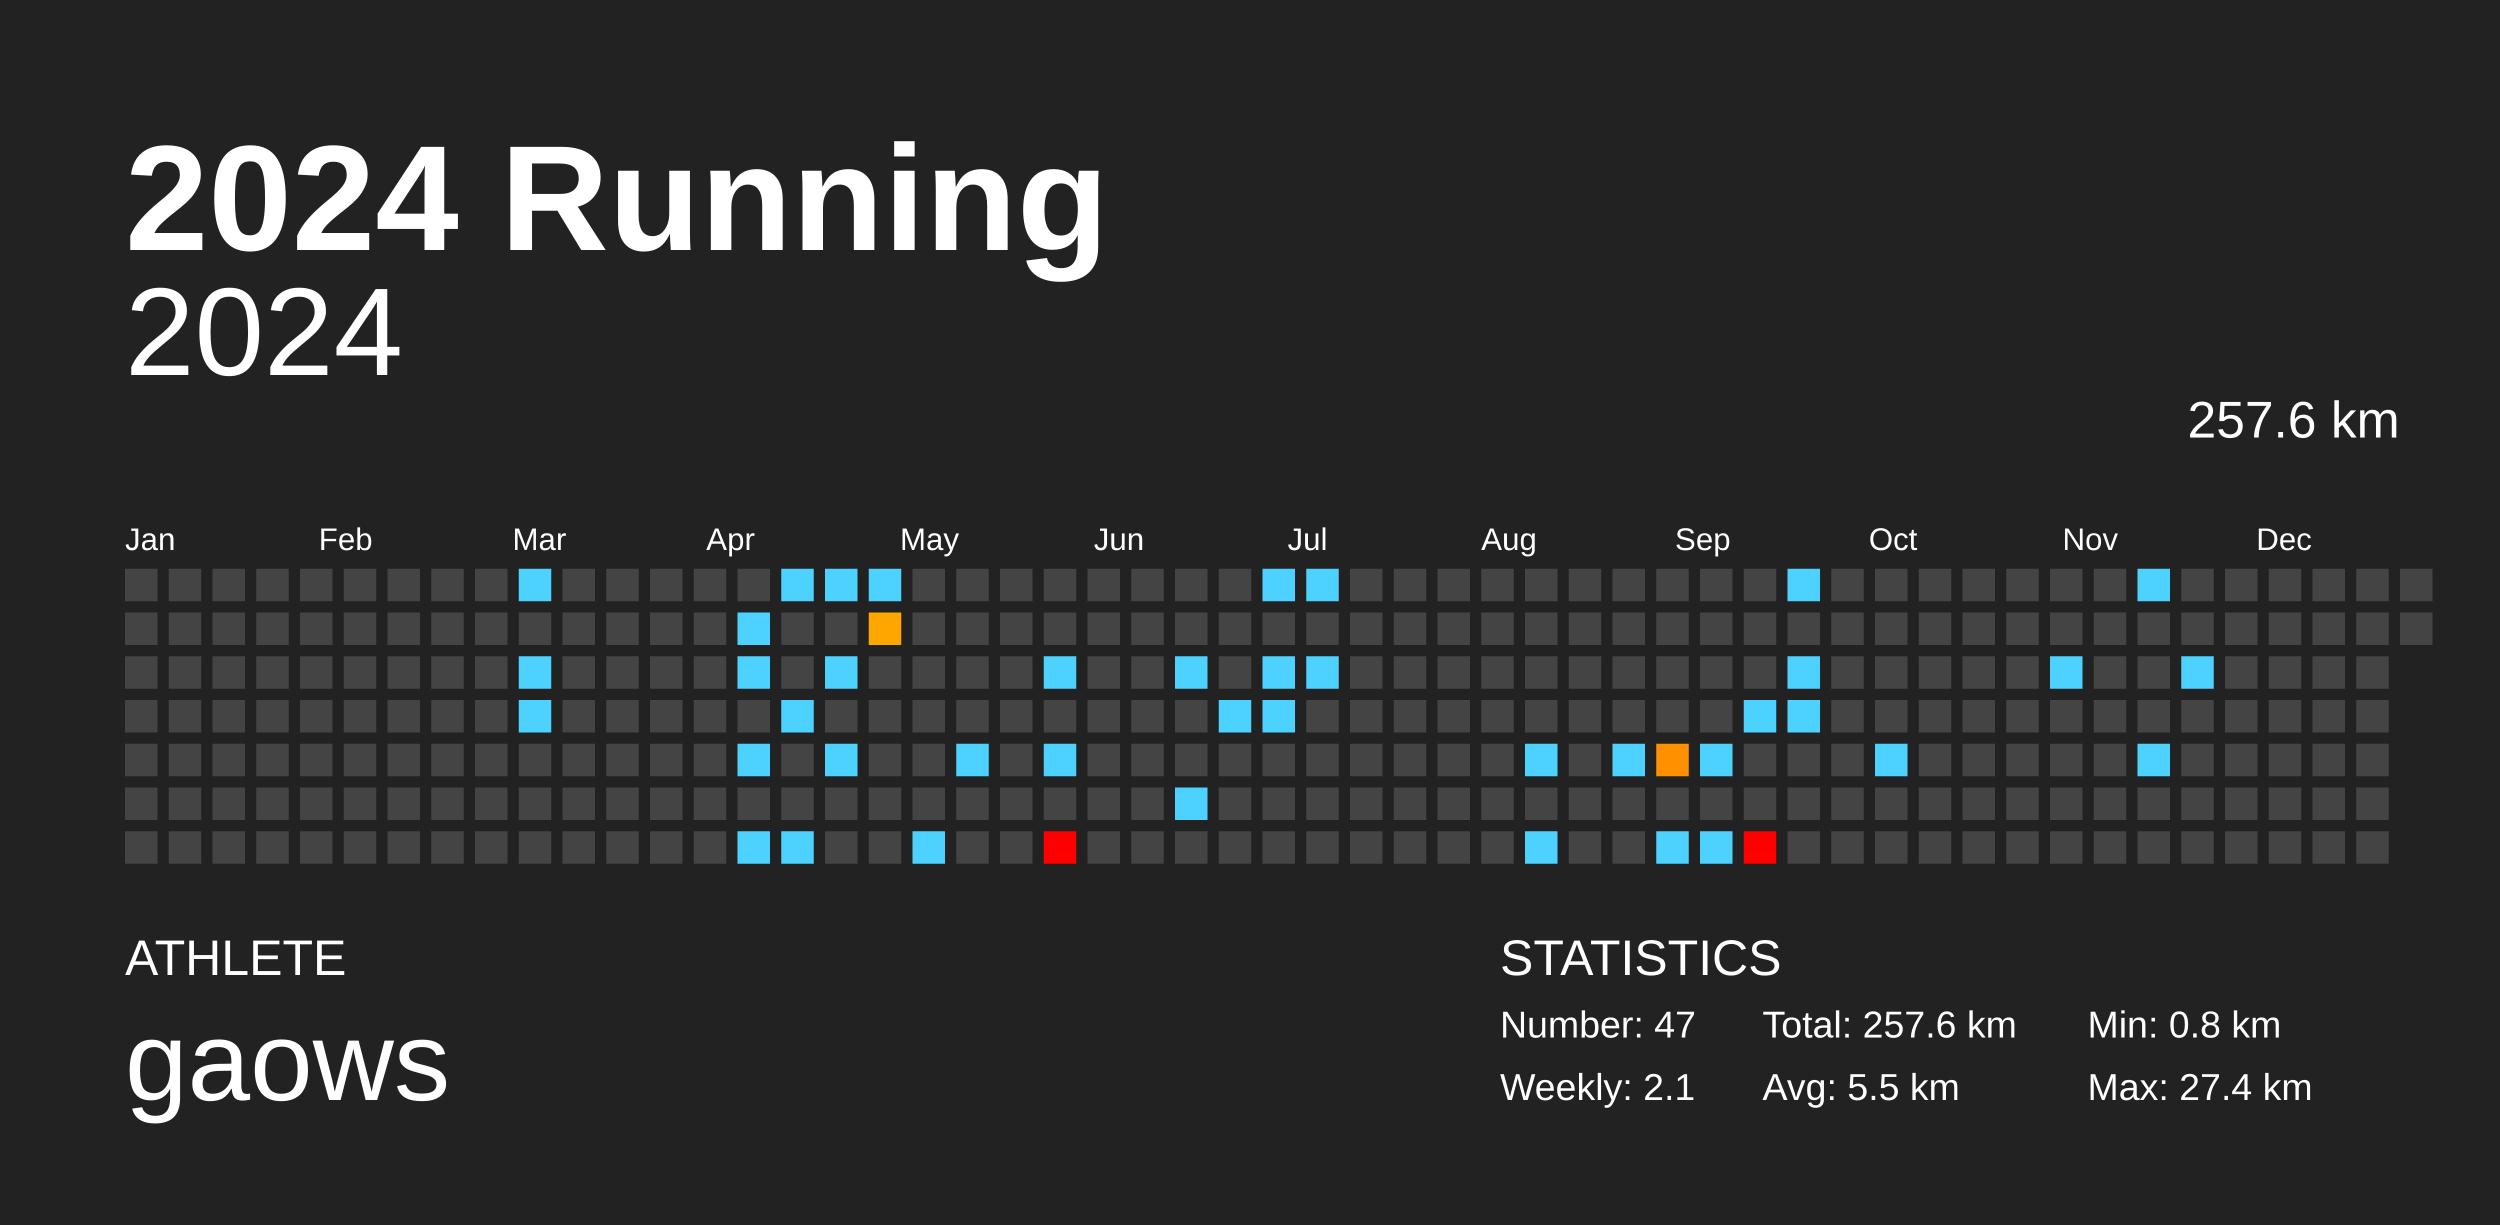
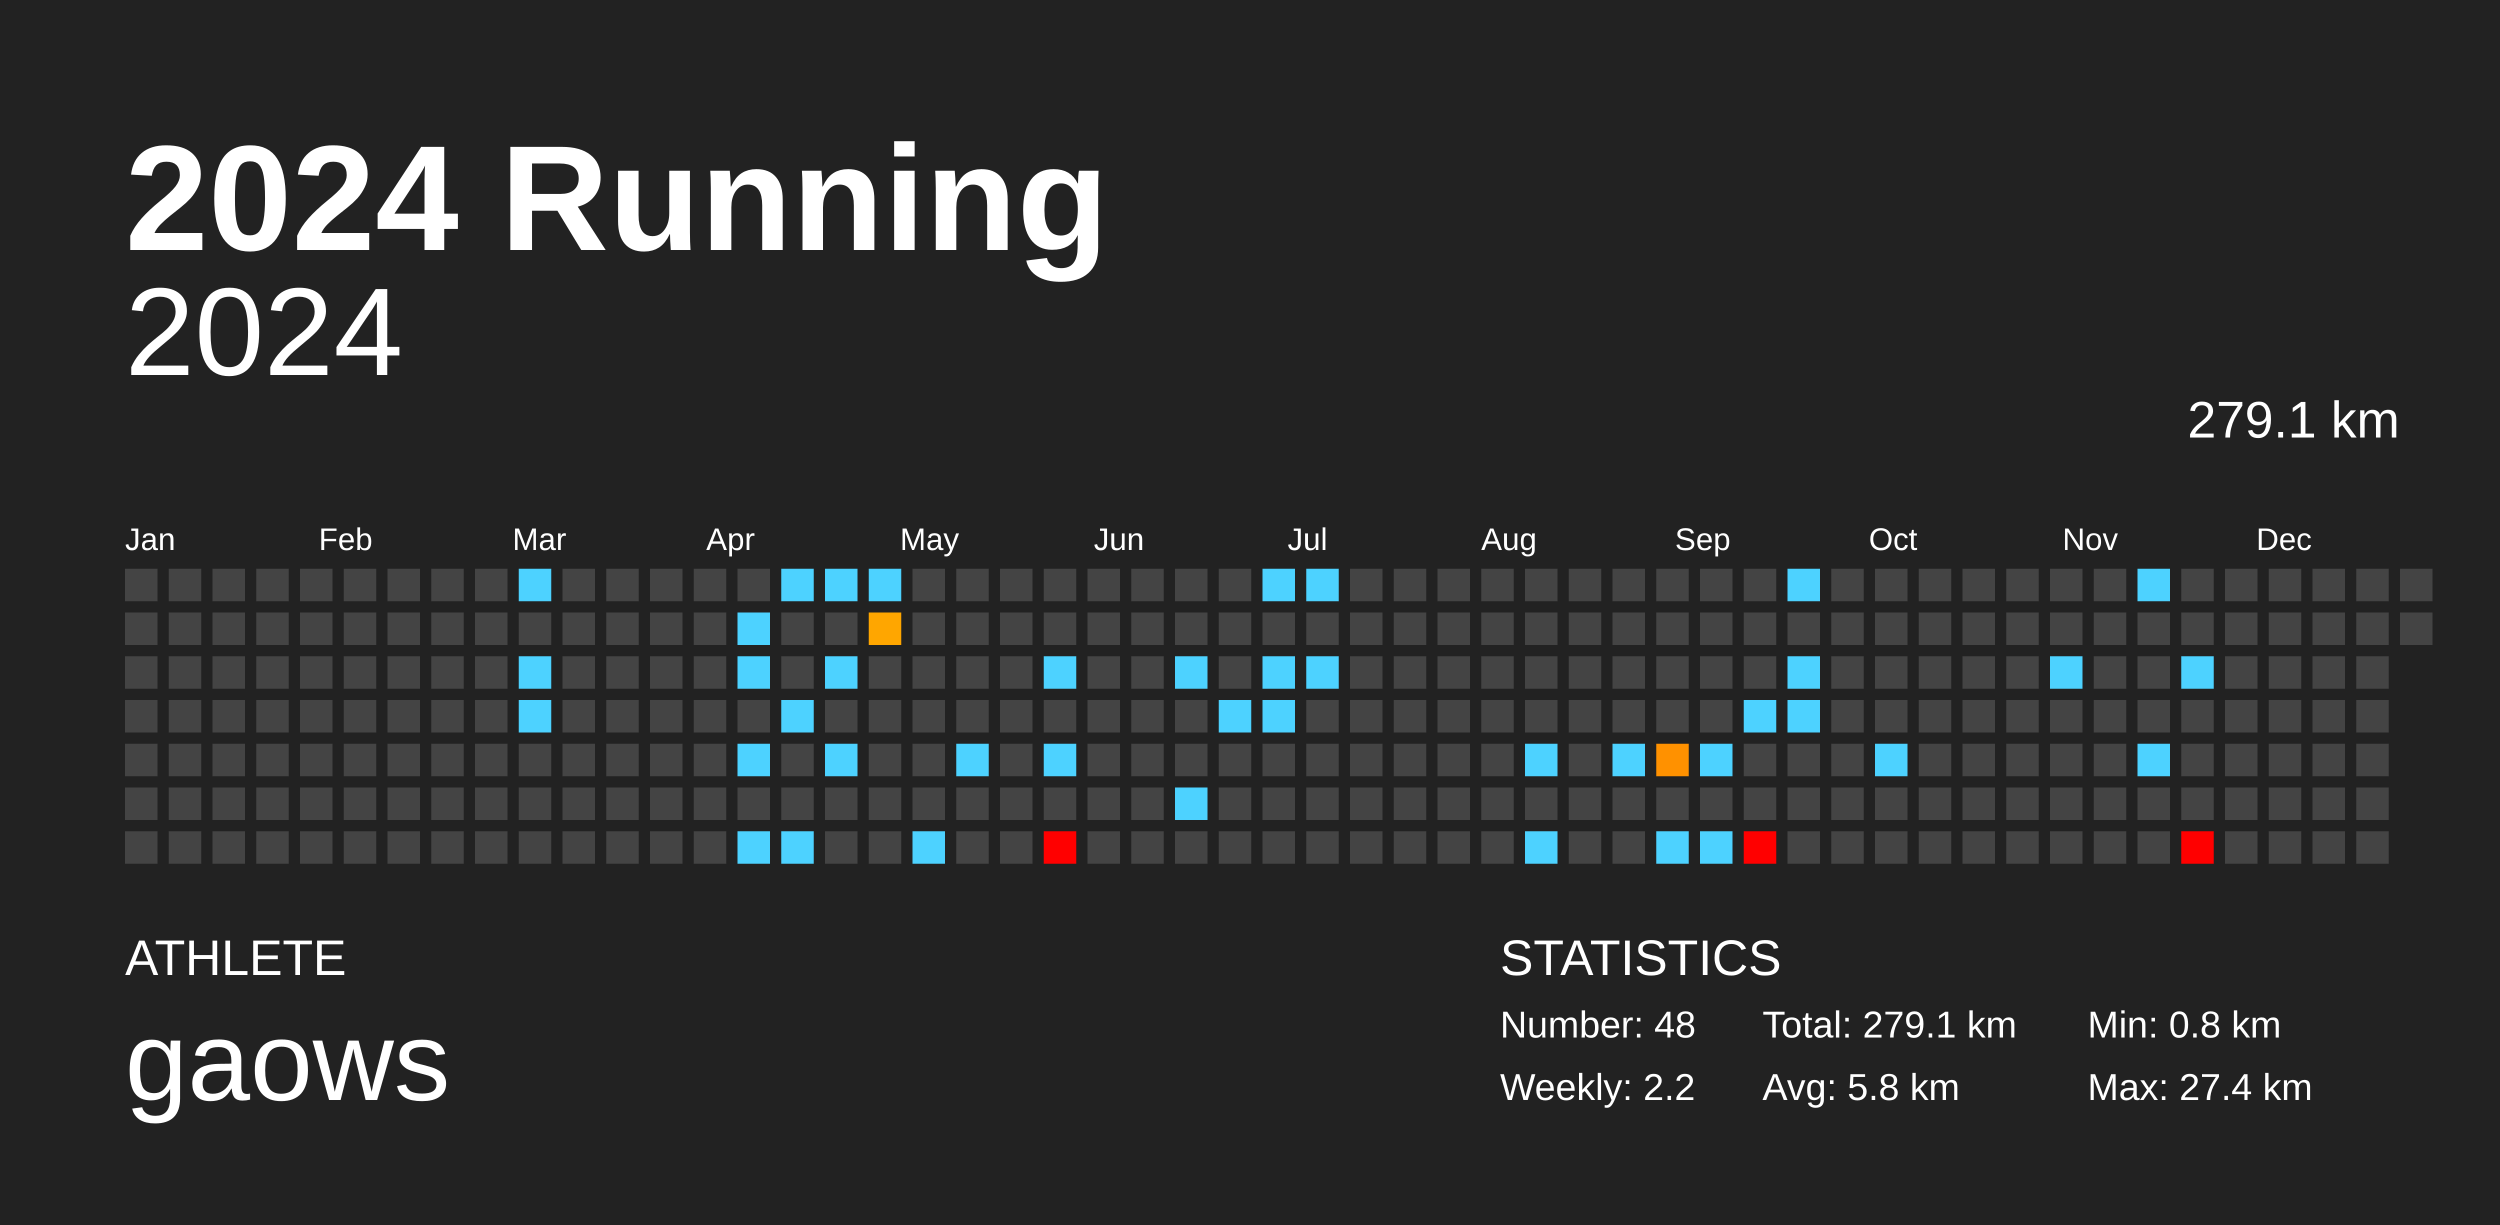
<svg xmlns="http://www.w3.org/2000/svg" baseProfile="full" height="98mm" version="1.1" viewBox="0,0,200,98" width="200mm">
  <defs />
  <rect fill="#222222" height="98" width="200" x="0" y="0" />
  <text fill="#FFFFFF" style="font-size:12px; font-family:Arial; font-weight:bold;" x="10" y="20">2024 Running</text>
  <text fill="#FFFFFF" style="font-size:4px; font-family:Arial" x="10" y="78">ATHLETE</text>
  <text fill="#FFFFFF" style="font-size:9px; font-family:Arial" x="10" y="88">gaows</text>
  <text fill="#FFFFFF" style="font-size:4px; font-family:Arial" x="120" y="78">STATISTICS</text>
-   <text fill="#FFFFFF" style="font-size:3px; font-family:Arial" x="120" y="83">Number: 47</text>
-   <text fill="#FFFFFF" style="font-size:3px; font-family:Arial" x="120" y="88">Weekly: 2.1</text>
-   <text fill="#FFFFFF" style="font-size:3px; font-family:Arial" x="141" y="83">Total: 257.6 km</text>
-   <text fill="#FFFFFF" style="font-size:3px; font-family:Arial" x="141" y="88">Avg: 5.5 km</text>
+   <text fill="#FFFFFF" style="font-size:3px; font-family:Arial" x="120" y="83">Number: 48</text>
+   <text fill="#FFFFFF" style="font-size:3px; font-family:Arial" x="120" y="88">Weekly: 2.2</text>
+   <text fill="#FFFFFF" style="font-size:3px; font-family:Arial" x="141" y="83">Total: 279.1 km</text>
+   <text fill="#FFFFFF" style="font-size:3px; font-family:Arial" x="141" y="88">Avg: 5.8 km</text>
  <text fill="#FFFFFF" style="font-size:3px; font-family:Arial" x="167" y="83">Min: 0.8 km</text>
  <text fill="#FFFFFF" style="font-size:3px; font-family:Arial" x="167" y="88">Max: 27.4 km</text>
  <text alignment-baseline="hanging" fill="#FFFFFF" style="font-size:10.0px; font-family:Arial;" x="10" y="30">2024</text>
-   <text alignment-baseline="hanging" fill="#FFFFFF" style="font-size:4.125px; font-family:Arial;" x="175" y="35">257.6 km</text>
+   <text alignment-baseline="hanging" fill="#FFFFFF" style="font-size:4.125px; font-family:Arial;" x="175" y="35">279.1 km</text>
  <text fill="#FFFFFF" style="font-size:2.5px; font-family:Arial" x="10.0" y="44">Jan</text>
  <text fill="#FFFFFF" style="font-size:2.5px; font-family:Arial" x="25.5" y="44">Feb</text>
  <text fill="#FFFFFF" style="font-size:2.5px; font-family:Arial" x="41.0" y="44">Mar</text>
  <text fill="#FFFFFF" style="font-size:2.5px; font-family:Arial" x="56.5" y="44">Apr</text>
  <text fill="#FFFFFF" style="font-size:2.5px; font-family:Arial" x="72.0" y="44">May</text>
  <text fill="#FFFFFF" style="font-size:2.5px; font-family:Arial" x="87.5" y="44">Jun</text>
  <text fill="#FFFFFF" style="font-size:2.5px; font-family:Arial" x="103.0" y="44">Jul</text>
  <text fill="#FFFFFF" style="font-size:2.5px; font-family:Arial" x="118.5" y="44">Aug</text>
  <text fill="#FFFFFF" style="font-size:2.5px; font-family:Arial" x="134.0" y="44">Sep</text>
  <text fill="#FFFFFF" style="font-size:2.5px; font-family:Arial" x="149.5" y="44">Oct</text>
  <text fill="#FFFFFF" style="font-size:2.5px; font-family:Arial" x="165.0" y="44">Nov</text>
  <text fill="#FFFFFF" style="font-size:2.5px; font-family:Arial" x="180.5" y="44">Dec</text>
  <rect fill="#444444" height="2.6" width="2.6" x="10.0" y="45.5" />
  <rect fill="#444444" height="2.6" width="2.6" x="10.0" y="49.0" />
  <rect fill="#444444" height="2.6" width="2.6" x="10.0" y="52.5" />
  <rect fill="#444444" height="2.6" width="2.6" x="10.0" y="56.0" />
  <rect fill="#444444" height="2.6" width="2.6" x="10.0" y="59.5" />
  <rect fill="#444444" height="2.6" width="2.6" x="10.0" y="63.0" />
  <rect fill="#444444" height="2.6" width="2.6" x="10.0" y="66.5" />
  <rect fill="#444444" height="2.6" width="2.6" x="13.5" y="45.5" />
  <rect fill="#444444" height="2.6" width="2.6" x="13.5" y="49.0" />
  <rect fill="#444444" height="2.6" width="2.6" x="13.5" y="52.5" />
  <rect fill="#444444" height="2.6" width="2.6" x="13.5" y="56.0" />
  <rect fill="#444444" height="2.6" width="2.6" x="13.5" y="59.5" />
  <rect fill="#444444" height="2.6" width="2.6" x="13.5" y="63.0" />
  <rect fill="#444444" height="2.6" width="2.6" x="13.5" y="66.5" />
  <rect fill="#444444" height="2.6" width="2.6" x="17.0" y="45.5" />
  <rect fill="#444444" height="2.6" width="2.6" x="17.0" y="49.0" />
  <rect fill="#444444" height="2.6" width="2.6" x="17.0" y="52.5" />
  <rect fill="#444444" height="2.6" width="2.6" x="17.0" y="56.0" />
  <rect fill="#444444" height="2.6" width="2.6" x="17.0" y="59.5" />
  <rect fill="#444444" height="2.6" width="2.6" x="17.0" y="63.0" />
  <rect fill="#444444" height="2.6" width="2.6" x="17.0" y="66.5" />
  <rect fill="#444444" height="2.6" width="2.6" x="20.5" y="45.5" />
  <rect fill="#444444" height="2.6" width="2.6" x="20.5" y="49.0" />
  <rect fill="#444444" height="2.6" width="2.6" x="20.5" y="52.5" />
  <rect fill="#444444" height="2.6" width="2.6" x="20.5" y="56.0" />
  <rect fill="#444444" height="2.6" width="2.6" x="20.5" y="59.5" />
  <rect fill="#444444" height="2.6" width="2.6" x="20.5" y="63.0" />
  <rect fill="#444444" height="2.6" width="2.6" x="20.5" y="66.5" />
  <rect fill="#444444" height="2.6" width="2.6" x="24.0" y="45.5" />
  <rect fill="#444444" height="2.6" width="2.6" x="24.0" y="49.0" />
  <rect fill="#444444" height="2.6" width="2.6" x="24.0" y="52.5" />
  <rect fill="#444444" height="2.6" width="2.6" x="24.0" y="56.0" />
  <rect fill="#444444" height="2.6" width="2.6" x="24.0" y="59.5" />
  <rect fill="#444444" height="2.6" width="2.6" x="24.0" y="63.0" />
  <rect fill="#444444" height="2.6" width="2.6" x="24.0" y="66.5" />
  <rect fill="#444444" height="2.6" width="2.6" x="27.5" y="45.5" />
  <rect fill="#444444" height="2.6" width="2.6" x="27.5" y="49.0" />
  <rect fill="#444444" height="2.6" width="2.6" x="27.5" y="52.5" />
  <rect fill="#444444" height="2.6" width="2.6" x="27.5" y="56.0" />
  <rect fill="#444444" height="2.6" width="2.6" x="27.5" y="59.5" />
  <rect fill="#444444" height="2.6" width="2.6" x="27.5" y="63.0" />
  <rect fill="#444444" height="2.6" width="2.6" x="27.5" y="66.5" />
  <rect fill="#444444" height="2.6" width="2.6" x="31.0" y="45.5" />
  <rect fill="#444444" height="2.6" width="2.6" x="31.0" y="49.0" />
  <rect fill="#444444" height="2.6" width="2.6" x="31.0" y="52.5" />
  <rect fill="#444444" height="2.6" width="2.6" x="31.0" y="56.0" />
  <rect fill="#444444" height="2.6" width="2.6" x="31.0" y="59.5" />
  <rect fill="#444444" height="2.6" width="2.6" x="31.0" y="63.0" />
  <rect fill="#444444" height="2.6" width="2.6" x="31.0" y="66.5" />
  <rect fill="#444444" height="2.6" width="2.6" x="34.5" y="45.5" />
  <rect fill="#444444" height="2.6" width="2.6" x="34.5" y="49.0" />
  <rect fill="#444444" height="2.6" width="2.6" x="34.5" y="52.5" />
  <rect fill="#444444" height="2.6" width="2.6" x="34.5" y="56.0" />
  <rect fill="#444444" height="2.6" width="2.6" x="34.5" y="59.5" />
  <rect fill="#444444" height="2.6" width="2.6" x="34.5" y="63.0" />
  <rect fill="#444444" height="2.6" width="2.6" x="34.5" y="66.5" />
  <rect fill="#444444" height="2.6" width="2.6" x="38.0" y="45.5" />
  <rect fill="#444444" height="2.6" width="2.6" x="38.0" y="49.0" />
  <rect fill="#444444" height="2.6" width="2.6" x="38.0" y="52.5" />
  <rect fill="#444444" height="2.6" width="2.6" x="38.0" y="56.0" />
  <rect fill="#444444" height="2.6" width="2.6" x="38.0" y="59.5" />
  <rect fill="#444444" height="2.6" width="2.6" x="38.0" y="63.0" />
  <rect fill="#444444" height="2.6" width="2.6" x="38.0" y="66.5" />
  <rect fill="#4dd2ff" height="2.6" width="2.6" x="41.5" y="45.5" />
  <rect fill="#444444" height="2.6" width="2.6" x="41.5" y="49.0" />
  <rect fill="#4dd2ff" height="2.6" width="2.6" x="41.5" y="52.5" />
  <rect fill="#4dd2ff" height="2.6" width="2.6" x="41.5" y="56.0" />
  <rect fill="#444444" height="2.6" width="2.6" x="41.5" y="59.5" />
  <rect fill="#444444" height="2.6" width="2.6" x="41.5" y="63.0" />
  <rect fill="#444444" height="2.6" width="2.6" x="41.5" y="66.5" />
  <rect fill="#444444" height="2.6" width="2.6" x="45.0" y="45.5" />
  <rect fill="#444444" height="2.6" width="2.6" x="45.0" y="49.0" />
  <rect fill="#444444" height="2.6" width="2.6" x="45.0" y="52.5" />
  <rect fill="#444444" height="2.6" width="2.6" x="45.0" y="56.0" />
  <rect fill="#444444" height="2.6" width="2.6" x="45.0" y="59.5" />
  <rect fill="#444444" height="2.6" width="2.6" x="45.0" y="63.0" />
  <rect fill="#444444" height="2.6" width="2.6" x="45.0" y="66.5" />
  <rect fill="#444444" height="2.6" width="2.6" x="48.5" y="45.5" />
  <rect fill="#444444" height="2.6" width="2.6" x="48.5" y="49.0" />
  <rect fill="#444444" height="2.6" width="2.6" x="48.5" y="52.5" />
  <rect fill="#444444" height="2.6" width="2.6" x="48.5" y="56.0" />
  <rect fill="#444444" height="2.6" width="2.6" x="48.5" y="59.5" />
  <rect fill="#444444" height="2.6" width="2.6" x="48.5" y="63.0" />
  <rect fill="#444444" height="2.6" width="2.6" x="48.5" y="66.5" />
  <rect fill="#444444" height="2.6" width="2.6" x="52.0" y="45.5" />
  <rect fill="#444444" height="2.6" width="2.6" x="52.0" y="49.0" />
  <rect fill="#444444" height="2.6" width="2.6" x="52.0" y="52.5" />
  <rect fill="#444444" height="2.6" width="2.6" x="52.0" y="56.0" />
  <rect fill="#444444" height="2.6" width="2.6" x="52.0" y="59.5" />
  <rect fill="#444444" height="2.6" width="2.6" x="52.0" y="63.0" />
  <rect fill="#444444" height="2.6" width="2.6" x="52.0" y="66.5" />
  <rect fill="#444444" height="2.6" width="2.6" x="55.5" y="45.5" />
  <rect fill="#444444" height="2.6" width="2.6" x="55.5" y="49.0" />
  <rect fill="#444444" height="2.6" width="2.6" x="55.5" y="52.5" />
  <rect fill="#444444" height="2.6" width="2.6" x="55.5" y="56.0" />
  <rect fill="#444444" height="2.6" width="2.6" x="55.5" y="59.5" />
  <rect fill="#444444" height="2.6" width="2.6" x="55.5" y="63.0" />
  <rect fill="#444444" height="2.6" width="2.6" x="55.5" y="66.5" />
  <rect fill="#444444" height="2.6" width="2.6" x="59.0" y="45.5" />
  <rect fill="#4dd2ff" height="2.6" width="2.6" x="59.0" y="49.0" />
  <rect fill="#4dd2ff" height="2.6" width="2.6" x="59.0" y="52.5" />
  <rect fill="#444444" height="2.6" width="2.6" x="59.0" y="56.0" />
  <rect fill="#4dd2ff" height="2.6" width="2.6" x="59.0" y="59.5" />
  <rect fill="#444444" height="2.6" width="2.6" x="59.0" y="63.0" />
  <rect fill="#4dd2ff" height="2.6" width="2.6" x="59.0" y="66.5" />
  <rect fill="#4dd2ff" height="2.6" width="2.6" x="62.5" y="45.5" />
  <rect fill="#444444" height="2.6" width="2.6" x="62.5" y="49.0" />
  <rect fill="#444444" height="2.6" width="2.6" x="62.5" y="52.5" />
  <rect fill="#4dd2ff" height="2.6" width="2.6" x="62.5" y="56.0" />
  <rect fill="#444444" height="2.6" width="2.6" x="62.5" y="59.5" />
  <rect fill="#444444" height="2.6" width="2.6" x="62.5" y="63.0" />
  <rect fill="#4dd2ff" height="2.6" width="2.6" x="62.5" y="66.5" />
  <rect fill="#4dd2ff" height="2.6" width="2.6" x="66.0" y="45.5" />
  <rect fill="#444444" height="2.6" width="2.6" x="66.0" y="49.0" />
  <rect fill="#4dd2ff" height="2.6" width="2.6" x="66.0" y="52.5" />
  <rect fill="#444444" height="2.6" width="2.6" x="66.0" y="56.0" />
  <rect fill="#4dd2ff" height="2.6" width="2.6" x="66.0" y="59.5" />
  <rect fill="#444444" height="2.6" width="2.6" x="66.0" y="63.0" />
  <rect fill="#444444" height="2.6" width="2.6" x="66.0" y="66.5" />
  <rect fill="#4dd2ff" height="2.6" width="2.6" x="69.5" y="45.5" />
  <rect fill="#ffa600" height="2.6" width="2.6" x="69.5" y="49.0" />
  <rect fill="#444444" height="2.6" width="2.6" x="69.5" y="52.5" />
  <rect fill="#444444" height="2.6" width="2.6" x="69.5" y="56.0" />
  <rect fill="#444444" height="2.6" width="2.6" x="69.5" y="59.5" />
  <rect fill="#444444" height="2.6" width="2.6" x="69.5" y="63.0" />
  <rect fill="#444444" height="2.6" width="2.6" x="69.5" y="66.5" />
  <rect fill="#444444" height="2.6" width="2.6" x="73.0" y="45.5" />
  <rect fill="#444444" height="2.6" width="2.6" x="73.0" y="49.0" />
  <rect fill="#444444" height="2.6" width="2.6" x="73.0" y="52.5" />
  <rect fill="#444444" height="2.6" width="2.6" x="73.0" y="56.0" />
  <rect fill="#444444" height="2.6" width="2.6" x="73.0" y="59.5" />
  <rect fill="#444444" height="2.6" width="2.6" x="73.0" y="63.0" />
  <rect fill="#4dd2ff" height="2.6" width="2.6" x="73.0" y="66.5" />
  <rect fill="#444444" height="2.6" width="2.6" x="76.5" y="45.5" />
  <rect fill="#444444" height="2.6" width="2.6" x="76.5" y="49.0" />
  <rect fill="#444444" height="2.6" width="2.6" x="76.5" y="52.5" />
  <rect fill="#444444" height="2.6" width="2.6" x="76.5" y="56.0" />
  <rect fill="#4dd2ff" height="2.6" width="2.6" x="76.5" y="59.5" />
  <rect fill="#444444" height="2.6" width="2.6" x="76.5" y="63.0" />
  <rect fill="#444444" height="2.6" width="2.6" x="76.5" y="66.5" />
  <rect fill="#444444" height="2.6" width="2.6" x="80.0" y="45.5" />
  <rect fill="#444444" height="2.6" width="2.6" x="80.0" y="49.0" />
  <rect fill="#444444" height="2.6" width="2.6" x="80.0" y="52.5" />
  <rect fill="#444444" height="2.6" width="2.6" x="80.0" y="56.0" />
  <rect fill="#444444" height="2.6" width="2.6" x="80.0" y="59.5" />
  <rect fill="#444444" height="2.6" width="2.6" x="80.0" y="63.0" />
  <rect fill="#444444" height="2.6" width="2.6" x="80.0" y="66.5" />
  <rect fill="#444444" height="2.6" width="2.6" x="83.5" y="45.5" />
  <rect fill="#444444" height="2.6" width="2.6" x="83.5" y="49.0" />
  <rect fill="#4dd2ff" height="2.6" width="2.6" x="83.5" y="52.5" />
  <rect fill="#444444" height="2.6" width="2.6" x="83.5" y="56.0" />
  <rect fill="#4dd2ff" height="2.6" width="2.6" x="83.5" y="59.5" />
  <rect fill="#444444" height="2.6" width="2.6" x="83.5" y="63.0" />
  <rect fill="red" height="2.6" width="2.6" x="83.5" y="66.5" />
  <rect fill="#444444" height="2.6" width="2.6" x="87.0" y="45.5" />
  <rect fill="#444444" height="2.6" width="2.6" x="87.0" y="49.0" />
  <rect fill="#444444" height="2.6" width="2.6" x="87.0" y="52.5" />
  <rect fill="#444444" height="2.6" width="2.6" x="87.0" y="56.0" />
  <rect fill="#444444" height="2.6" width="2.6" x="87.0" y="59.5" />
  <rect fill="#444444" height="2.6" width="2.6" x="87.0" y="63.0" />
  <rect fill="#444444" height="2.6" width="2.6" x="87.0" y="66.5" />
  <rect fill="#444444" height="2.6" width="2.6" x="90.5" y="45.5" />
  <rect fill="#444444" height="2.6" width="2.6" x="90.5" y="49.0" />
  <rect fill="#444444" height="2.6" width="2.6" x="90.5" y="52.5" />
  <rect fill="#444444" height="2.6" width="2.6" x="90.5" y="56.0" />
  <rect fill="#444444" height="2.6" width="2.6" x="90.5" y="59.5" />
  <rect fill="#444444" height="2.6" width="2.6" x="90.5" y="63.0" />
  <rect fill="#444444" height="2.6" width="2.6" x="90.5" y="66.5" />
  <rect fill="#444444" height="2.6" width="2.6" x="94.0" y="45.5" />
  <rect fill="#444444" height="2.6" width="2.6" x="94.0" y="49.0" />
  <rect fill="#4dd2ff" height="2.6" width="2.6" x="94.0" y="52.5" />
  <rect fill="#444444" height="2.6" width="2.6" x="94.0" y="56.0" />
  <rect fill="#444444" height="2.6" width="2.6" x="94.0" y="59.5" />
  <rect fill="#4dd2ff" height="2.6" width="2.6" x="94.0" y="63.0" />
  <rect fill="#444444" height="2.6" width="2.6" x="94.0" y="66.5" />
  <rect fill="#444444" height="2.6" width="2.6" x="97.5" y="45.5" />
  <rect fill="#444444" height="2.6" width="2.6" x="97.5" y="49.0" />
  <rect fill="#444444" height="2.6" width="2.6" x="97.5" y="52.5" />
  <rect fill="#4dd2ff" height="2.6" width="2.6" x="97.5" y="56.0" />
  <rect fill="#444444" height="2.6" width="2.6" x="97.5" y="59.5" />
  <rect fill="#444444" height="2.6" width="2.6" x="97.5" y="63.0" />
  <rect fill="#444444" height="2.6" width="2.6" x="97.5" y="66.5" />
  <rect fill="#4dd2ff" height="2.6" width="2.6" x="101.0" y="45.5" />
  <rect fill="#444444" height="2.6" width="2.6" x="101.0" y="49.0" />
  <rect fill="#4dd2ff" height="2.6" width="2.6" x="101.0" y="52.5" />
  <rect fill="#4dd2ff" height="2.6" width="2.6" x="101.0" y="56.0" />
  <rect fill="#444444" height="2.6" width="2.6" x="101.0" y="59.5" />
  <rect fill="#444444" height="2.6" width="2.6" x="101.0" y="63.0" />
  <rect fill="#444444" height="2.6" width="2.6" x="101.0" y="66.5" />
  <rect fill="#4dd2ff" height="2.6" width="2.6" x="104.5" y="45.5" />
  <rect fill="#444444" height="2.6" width="2.6" x="104.5" y="49.0" />
  <rect fill="#4dd2ff" height="2.6" width="2.6" x="104.5" y="52.5" />
  <rect fill="#444444" height="2.6" width="2.6" x="104.5" y="56.0" />
  <rect fill="#444444" height="2.6" width="2.6" x="104.5" y="59.5" />
  <rect fill="#444444" height="2.6" width="2.6" x="104.5" y="63.0" />
  <rect fill="#444444" height="2.6" width="2.6" x="104.5" y="66.5" />
  <rect fill="#444444" height="2.6" width="2.6" x="108.0" y="45.5" />
  <rect fill="#444444" height="2.6" width="2.6" x="108.0" y="49.0" />
  <rect fill="#444444" height="2.6" width="2.6" x="108.0" y="52.5" />
  <rect fill="#444444" height="2.6" width="2.6" x="108.0" y="56.0" />
  <rect fill="#444444" height="2.6" width="2.6" x="108.0" y="59.5" />
  <rect fill="#444444" height="2.6" width="2.6" x="108.0" y="63.0" />
  <rect fill="#444444" height="2.6" width="2.6" x="108.0" y="66.5" />
  <rect fill="#444444" height="2.6" width="2.6" x="111.5" y="45.5" />
  <rect fill="#444444" height="2.6" width="2.6" x="111.5" y="49.0" />
  <rect fill="#444444" height="2.6" width="2.6" x="111.5" y="52.5" />
  <rect fill="#444444" height="2.6" width="2.6" x="111.5" y="56.0" />
  <rect fill="#444444" height="2.6" width="2.6" x="111.5" y="59.5" />
  <rect fill="#444444" height="2.6" width="2.6" x="111.5" y="63.0" />
  <rect fill="#444444" height="2.6" width="2.6" x="111.5" y="66.5" />
  <rect fill="#444444" height="2.6" width="2.6" x="115.0" y="45.5" />
  <rect fill="#444444" height="2.6" width="2.6" x="115.0" y="49.0" />
  <rect fill="#444444" height="2.6" width="2.6" x="115.0" y="52.5" />
  <rect fill="#444444" height="2.6" width="2.6" x="115.0" y="56.0" />
  <rect fill="#444444" height="2.6" width="2.6" x="115.0" y="59.5" />
  <rect fill="#444444" height="2.6" width="2.6" x="115.0" y="63.0" />
  <rect fill="#444444" height="2.6" width="2.6" x="115.0" y="66.5" />
  <rect fill="#444444" height="2.6" width="2.6" x="118.5" y="45.5" />
  <rect fill="#444444" height="2.6" width="2.6" x="118.5" y="49.0" />
  <rect fill="#444444" height="2.6" width="2.6" x="118.5" y="52.5" />
  <rect fill="#444444" height="2.6" width="2.6" x="118.5" y="56.0" />
  <rect fill="#444444" height="2.6" width="2.6" x="118.5" y="59.5" />
  <rect fill="#444444" height="2.6" width="2.6" x="118.5" y="63.0" />
  <rect fill="#444444" height="2.6" width="2.6" x="118.5" y="66.5" />
  <rect fill="#444444" height="2.6" width="2.6" x="122.0" y="45.5" />
  <rect fill="#444444" height="2.6" width="2.6" x="122.0" y="49.0" />
  <rect fill="#444444" height="2.6" width="2.6" x="122.0" y="52.5" />
  <rect fill="#444444" height="2.6" width="2.6" x="122.0" y="56.0" />
  <rect fill="#4dd2ff" height="2.6" width="2.6" x="122.0" y="59.5" />
  <rect fill="#444444" height="2.6" width="2.6" x="122.0" y="63.0" />
  <rect fill="#4dd2ff" height="2.6" width="2.6" x="122.0" y="66.5" />
  <rect fill="#444444" height="2.6" width="2.6" x="125.5" y="45.5" />
  <rect fill="#444444" height="2.6" width="2.6" x="125.5" y="49.0" />
  <rect fill="#444444" height="2.6" width="2.6" x="125.5" y="52.5" />
  <rect fill="#444444" height="2.6" width="2.6" x="125.5" y="56.0" />
  <rect fill="#444444" height="2.6" width="2.6" x="125.5" y="59.5" />
  <rect fill="#444444" height="2.6" width="2.6" x="125.5" y="63.0" />
  <rect fill="#444444" height="2.6" width="2.6" x="125.5" y="66.5" />
  <rect fill="#444444" height="2.6" width="2.6" x="129.0" y="45.5" />
  <rect fill="#444444" height="2.6" width="2.6" x="129.0" y="49.0" />
  <rect fill="#444444" height="2.6" width="2.6" x="129.0" y="52.5" />
  <rect fill="#444444" height="2.6" width="2.6" x="129.0" y="56.0" />
  <rect fill="#4dd2ff" height="2.6" width="2.6" x="129.0" y="59.5" />
  <rect fill="#444444" height="2.6" width="2.6" x="129.0" y="63.0" />
  <rect fill="#444444" height="2.6" width="2.6" x="129.0" y="66.5" />
  <rect fill="#444444" height="2.6" width="2.6" x="132.5" y="45.5" />
  <rect fill="#444444" height="2.6" width="2.6" x="132.5" y="49.0" />
  <rect fill="#444444" height="2.6" width="2.6" x="132.5" y="52.5" />
  <rect fill="#444444" height="2.6" width="2.6" x="132.5" y="56.0" />
  <rect fill="#ff9100" height="2.6" width="2.6" x="132.5" y="59.5" />
  <rect fill="#444444" height="2.6" width="2.6" x="132.5" y="63.0" />
  <rect fill="#4dd2ff" height="2.6" width="2.6" x="132.5" y="66.5" />
  <rect fill="#444444" height="2.6" width="2.6" x="136.0" y="45.5" />
  <rect fill="#444444" height="2.6" width="2.6" x="136.0" y="49.0" />
  <rect fill="#444444" height="2.6" width="2.6" x="136.0" y="52.5" />
  <rect fill="#444444" height="2.6" width="2.6" x="136.0" y="56.0" />
  <rect fill="#4dd2ff" height="2.6" width="2.6" x="136.0" y="59.5" />
  <rect fill="#444444" height="2.6" width="2.6" x="136.0" y="63.0" />
  <rect fill="#4dd2ff" height="2.6" width="2.6" x="136.0" y="66.5" />
  <rect fill="#444444" height="2.6" width="2.6" x="139.5" y="45.5" />
  <rect fill="#444444" height="2.6" width="2.6" x="139.5" y="49.0" />
  <rect fill="#444444" height="2.6" width="2.6" x="139.5" y="52.5" />
  <rect fill="#4dd2ff" height="2.6" width="2.6" x="139.5" y="56.0" />
  <rect fill="#444444" height="2.6" width="2.6" x="139.5" y="59.5" />
  <rect fill="#444444" height="2.6" width="2.6" x="139.5" y="63.0" />
  <rect fill="red" height="2.6" width="2.6" x="139.5" y="66.5" />
  <rect fill="#4dd2ff" height="2.6" width="2.6" x="143.0" y="45.5" />
  <rect fill="#444444" height="2.6" width="2.6" x="143.0" y="49.0" />
  <rect fill="#4dd2ff" height="2.6" width="2.6" x="143.0" y="52.5" />
  <rect fill="#4dd2ff" height="2.6" width="2.6" x="143.0" y="56.0" />
  <rect fill="#444444" height="2.6" width="2.6" x="143.0" y="59.5" />
  <rect fill="#444444" height="2.6" width="2.6" x="143.0" y="63.0" />
  <rect fill="#444444" height="2.6" width="2.6" x="143.0" y="66.5" />
  <rect fill="#444444" height="2.6" width="2.6" x="146.5" y="45.5" />
  <rect fill="#444444" height="2.6" width="2.6" x="146.5" y="49.0" />
  <rect fill="#444444" height="2.6" width="2.6" x="146.5" y="52.5" />
  <rect fill="#444444" height="2.6" width="2.6" x="146.5" y="56.0" />
  <rect fill="#444444" height="2.6" width="2.6" x="146.5" y="59.5" />
  <rect fill="#444444" height="2.6" width="2.6" x="146.5" y="63.0" />
  <rect fill="#444444" height="2.6" width="2.6" x="146.5" y="66.5" />
  <rect fill="#444444" height="2.6" width="2.6" x="150.0" y="45.5" />
  <rect fill="#444444" height="2.6" width="2.6" x="150.0" y="49.0" />
  <rect fill="#444444" height="2.6" width="2.6" x="150.0" y="52.5" />
  <rect fill="#444444" height="2.6" width="2.6" x="150.0" y="56.0" />
  <rect fill="#4dd2ff" height="2.6" width="2.6" x="150.0" y="59.5" />
  <rect fill="#444444" height="2.6" width="2.6" x="150.0" y="63.0" />
  <rect fill="#444444" height="2.6" width="2.6" x="150.0" y="66.5" />
  <rect fill="#444444" height="2.6" width="2.6" x="153.5" y="45.5" />
  <rect fill="#444444" height="2.6" width="2.6" x="153.5" y="49.0" />
  <rect fill="#444444" height="2.6" width="2.6" x="153.5" y="52.5" />
  <rect fill="#444444" height="2.6" width="2.6" x="153.5" y="56.0" />
  <rect fill="#444444" height="2.6" width="2.6" x="153.5" y="59.5" />
  <rect fill="#444444" height="2.6" width="2.6" x="153.5" y="63.0" />
  <rect fill="#444444" height="2.6" width="2.6" x="153.5" y="66.5" />
  <rect fill="#444444" height="2.6" width="2.6" x="157.0" y="45.5" />
  <rect fill="#444444" height="2.6" width="2.6" x="157.0" y="49.0" />
  <rect fill="#444444" height="2.6" width="2.6" x="157.0" y="52.5" />
  <rect fill="#444444" height="2.6" width="2.6" x="157.0" y="56.0" />
  <rect fill="#444444" height="2.6" width="2.6" x="157.0" y="59.5" />
  <rect fill="#444444" height="2.6" width="2.6" x="157.0" y="63.0" />
  <rect fill="#444444" height="2.6" width="2.6" x="157.0" y="66.5" />
  <rect fill="#444444" height="2.6" width="2.6" x="160.5" y="45.5" />
  <rect fill="#444444" height="2.6" width="2.6" x="160.5" y="49.0" />
  <rect fill="#444444" height="2.6" width="2.6" x="160.5" y="52.5" />
  <rect fill="#444444" height="2.6" width="2.6" x="160.5" y="56.0" />
  <rect fill="#444444" height="2.6" width="2.6" x="160.5" y="59.5" />
  <rect fill="#444444" height="2.6" width="2.6" x="160.5" y="63.0" />
  <rect fill="#444444" height="2.6" width="2.6" x="160.5" y="66.5" />
  <rect fill="#444444" height="2.6" width="2.6" x="164.0" y="45.5" />
  <rect fill="#444444" height="2.6" width="2.6" x="164.0" y="49.0" />
  <rect fill="#4dd2ff" height="2.6" width="2.6" x="164.0" y="52.5" />
  <rect fill="#444444" height="2.6" width="2.6" x="164.0" y="56.0" />
  <rect fill="#444444" height="2.6" width="2.6" x="164.0" y="59.5" />
  <rect fill="#444444" height="2.6" width="2.6" x="164.0" y="63.0" />
  <rect fill="#444444" height="2.6" width="2.6" x="164.0" y="66.5" />
  <rect fill="#444444" height="2.6" width="2.6" x="167.5" y="45.5" />
  <rect fill="#444444" height="2.6" width="2.6" x="167.5" y="49.0" />
  <rect fill="#444444" height="2.6" width="2.6" x="167.5" y="52.5" />
  <rect fill="#444444" height="2.6" width="2.6" x="167.5" y="56.0" />
  <rect fill="#444444" height="2.6" width="2.6" x="167.5" y="59.5" />
  <rect fill="#444444" height="2.6" width="2.6" x="167.5" y="63.0" />
  <rect fill="#444444" height="2.6" width="2.6" x="167.5" y="66.5" />
  <rect fill="#4dd2ff" height="2.6" width="2.6" x="171.0" y="45.5" />
  <rect fill="#444444" height="2.6" width="2.6" x="171.0" y="49.0" />
  <rect fill="#444444" height="2.6" width="2.6" x="171.0" y="52.5" />
  <rect fill="#444444" height="2.6" width="2.6" x="171.0" y="56.0" />
  <rect fill="#4dd2ff" height="2.6" width="2.6" x="171.0" y="59.5" />
  <rect fill="#444444" height="2.6" width="2.6" x="171.0" y="63.0" />
  <rect fill="#444444" height="2.6" width="2.6" x="171.0" y="66.5" />
  <rect fill="#444444" height="2.6" width="2.6" x="174.5" y="45.5" />
  <rect fill="#444444" height="2.6" width="2.6" x="174.5" y="49.0" />
  <rect fill="#4dd2ff" height="2.6" width="2.6" x="174.5" y="52.5" />
  <rect fill="#444444" height="2.6" width="2.6" x="174.5" y="56.0" />
  <rect fill="#444444" height="2.6" width="2.6" x="174.5" y="59.5" />
  <rect fill="#444444" height="2.6" width="2.6" x="174.5" y="63.0" />
-   <rect fill="#444444" height="2.6" width="2.6" x="174.5" y="66.5" />
+   <rect fill="red" height="2.6" width="2.6" x="174.5" y="66.5" />
  <rect fill="#444444" height="2.6" width="2.6" x="178.0" y="45.5" />
  <rect fill="#444444" height="2.6" width="2.6" x="178.0" y="49.0" />
  <rect fill="#444444" height="2.6" width="2.6" x="178.0" y="52.5" />
  <rect fill="#444444" height="2.6" width="2.6" x="178.0" y="56.0" />
  <rect fill="#444444" height="2.6" width="2.6" x="178.0" y="59.5" />
  <rect fill="#444444" height="2.6" width="2.6" x="178.0" y="63.0" />
  <rect fill="#444444" height="2.6" width="2.6" x="178.0" y="66.5" />
  <rect fill="#444444" height="2.6" width="2.6" x="181.5" y="45.5" />
  <rect fill="#444444" height="2.6" width="2.6" x="181.5" y="49.0" />
  <rect fill="#444444" height="2.6" width="2.6" x="181.5" y="52.5" />
  <rect fill="#444444" height="2.6" width="2.6" x="181.5" y="56.0" />
  <rect fill="#444444" height="2.6" width="2.6" x="181.5" y="59.5" />
  <rect fill="#444444" height="2.6" width="2.6" x="181.5" y="63.0" />
  <rect fill="#444444" height="2.6" width="2.6" x="181.5" y="66.5" />
  <rect fill="#444444" height="2.6" width="2.6" x="185.0" y="45.5" />
  <rect fill="#444444" height="2.6" width="2.6" x="185.0" y="49.0" />
  <rect fill="#444444" height="2.6" width="2.6" x="185.0" y="52.5" />
  <rect fill="#444444" height="2.6" width="2.6" x="185.0" y="56.0" />
  <rect fill="#444444" height="2.6" width="2.6" x="185.0" y="59.5" />
  <rect fill="#444444" height="2.6" width="2.6" x="185.0" y="63.0" />
  <rect fill="#444444" height="2.6" width="2.6" x="185.0" y="66.5" />
  <rect fill="#444444" height="2.6" width="2.6" x="188.5" y="45.5" />
  <rect fill="#444444" height="2.6" width="2.6" x="188.5" y="49.0" />
  <rect fill="#444444" height="2.6" width="2.6" x="188.5" y="52.5" />
  <rect fill="#444444" height="2.6" width="2.6" x="188.5" y="56.0" />
  <rect fill="#444444" height="2.6" width="2.6" x="188.5" y="59.5" />
  <rect fill="#444444" height="2.6" width="2.6" x="188.5" y="63.0" />
  <rect fill="#444444" height="2.6" width="2.6" x="188.5" y="66.5" />
  <rect fill="#444444" height="2.6" width="2.6" x="192.0" y="45.5" />
  <rect fill="#444444" height="2.6" width="2.6" x="192.0" y="49.0" />
</svg>
